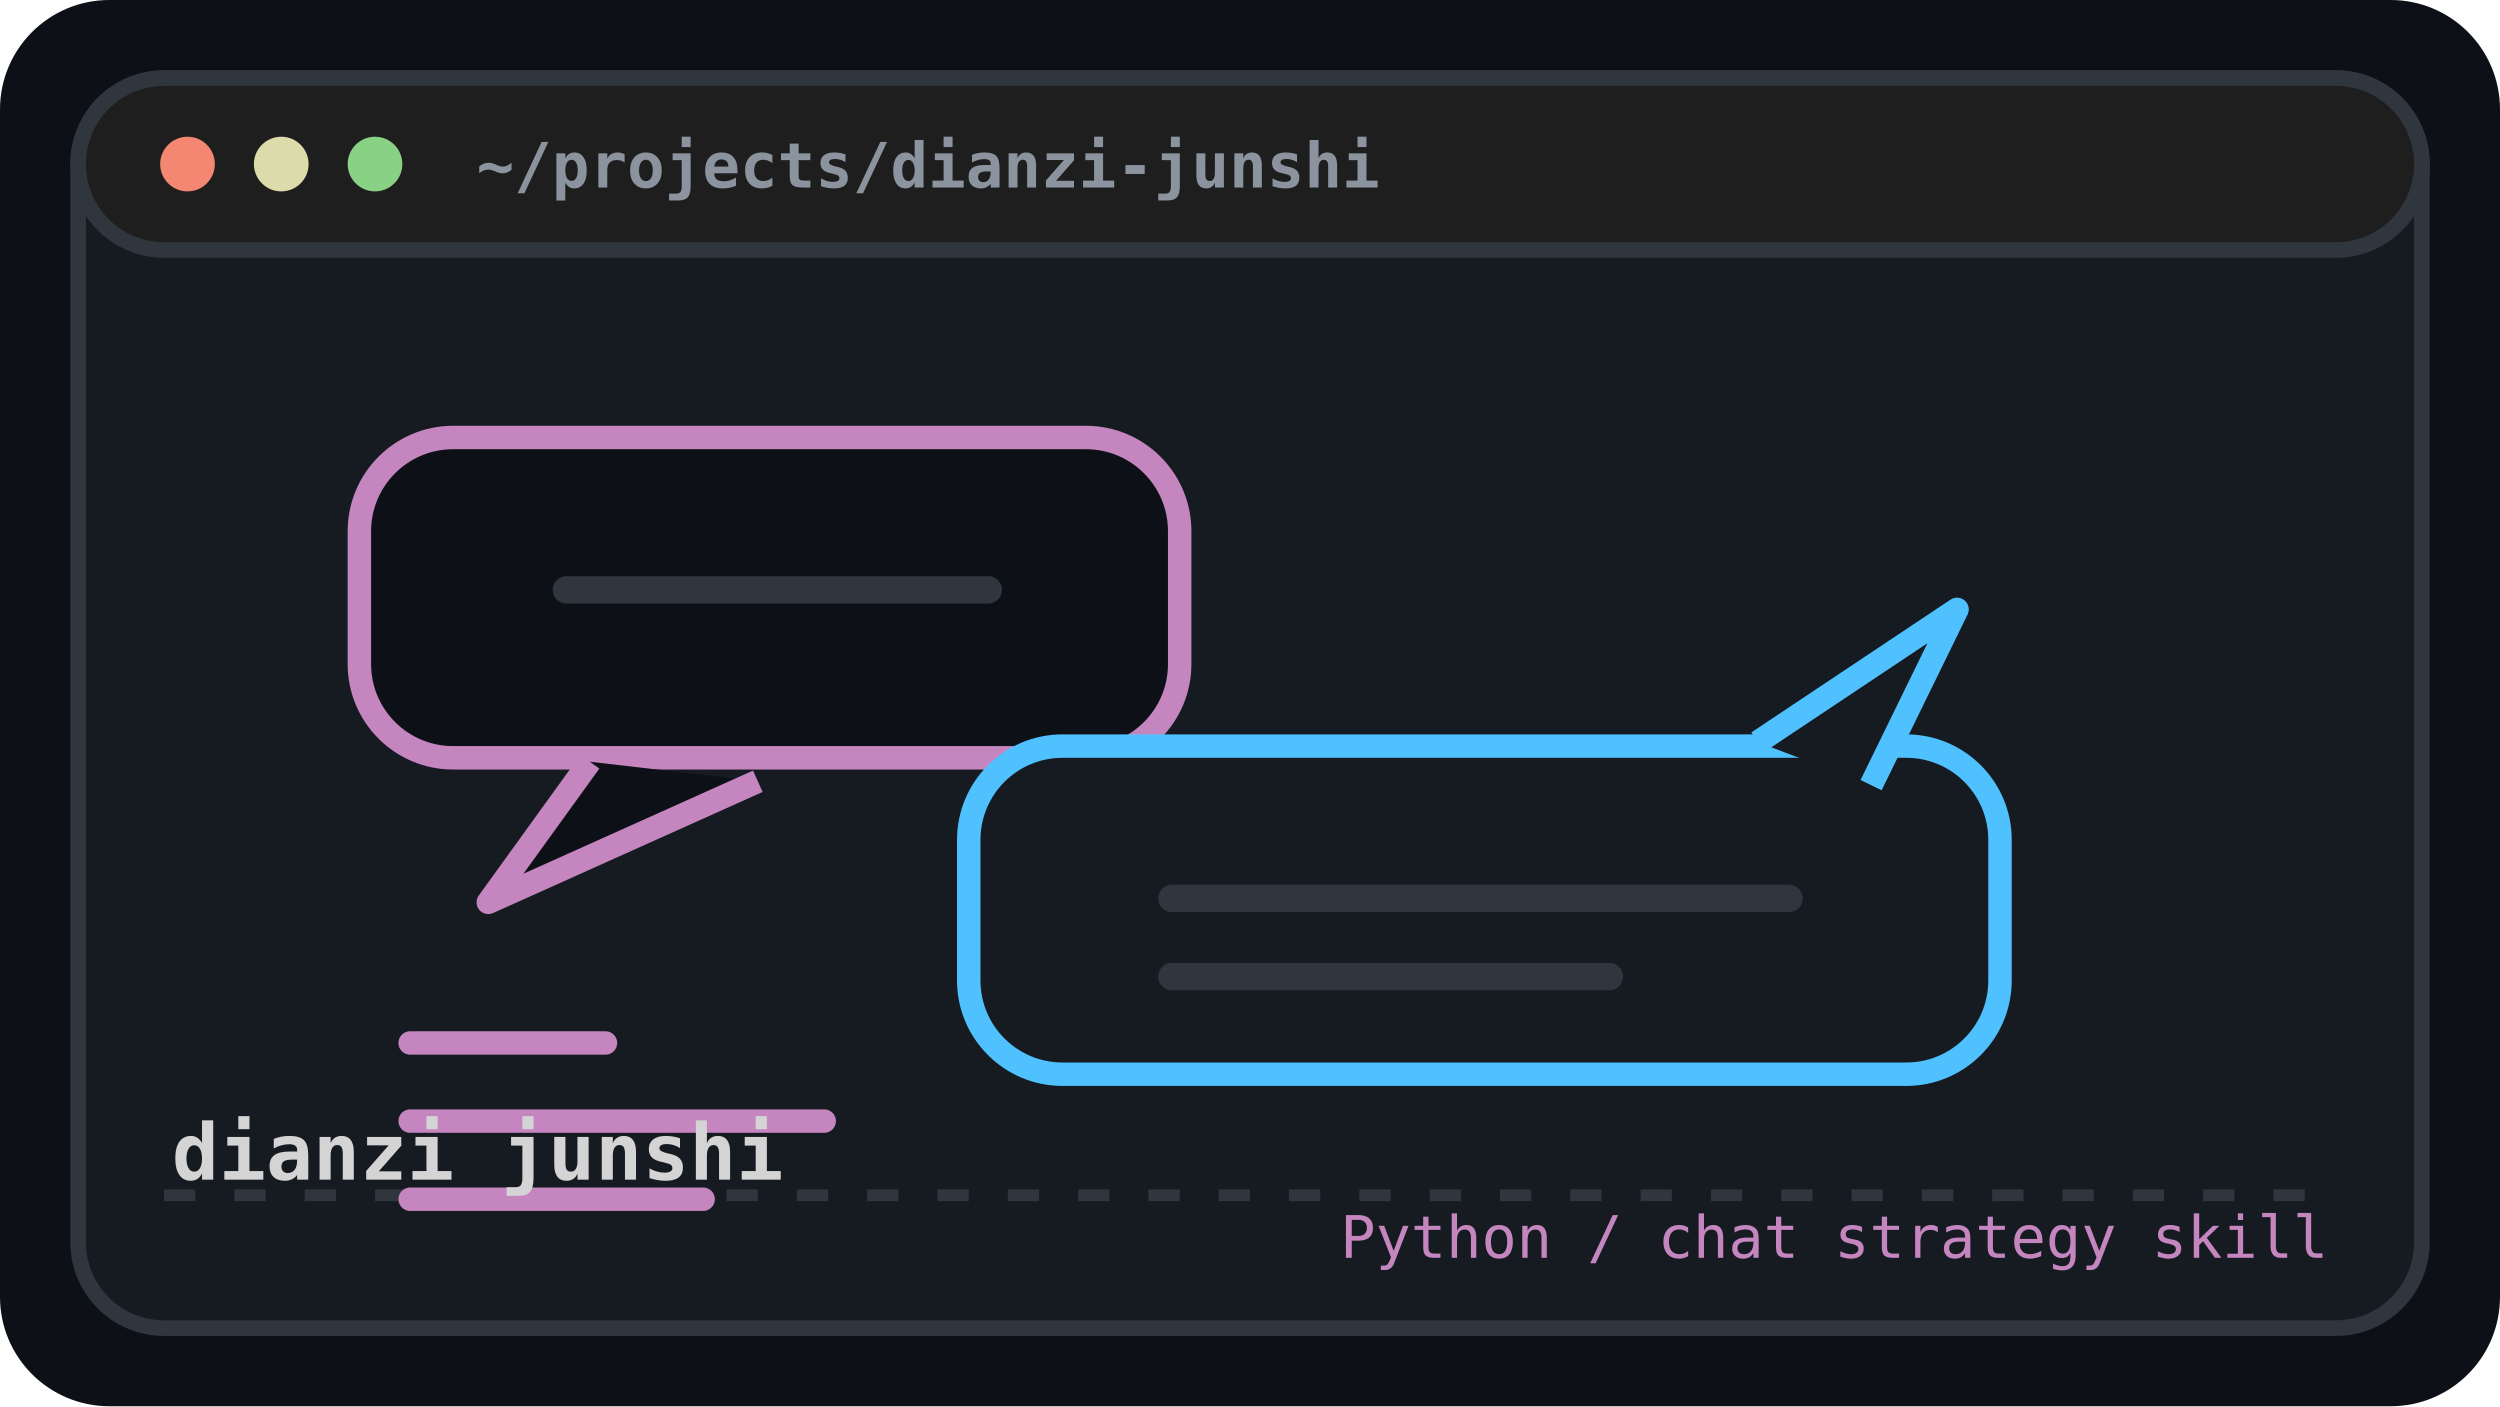
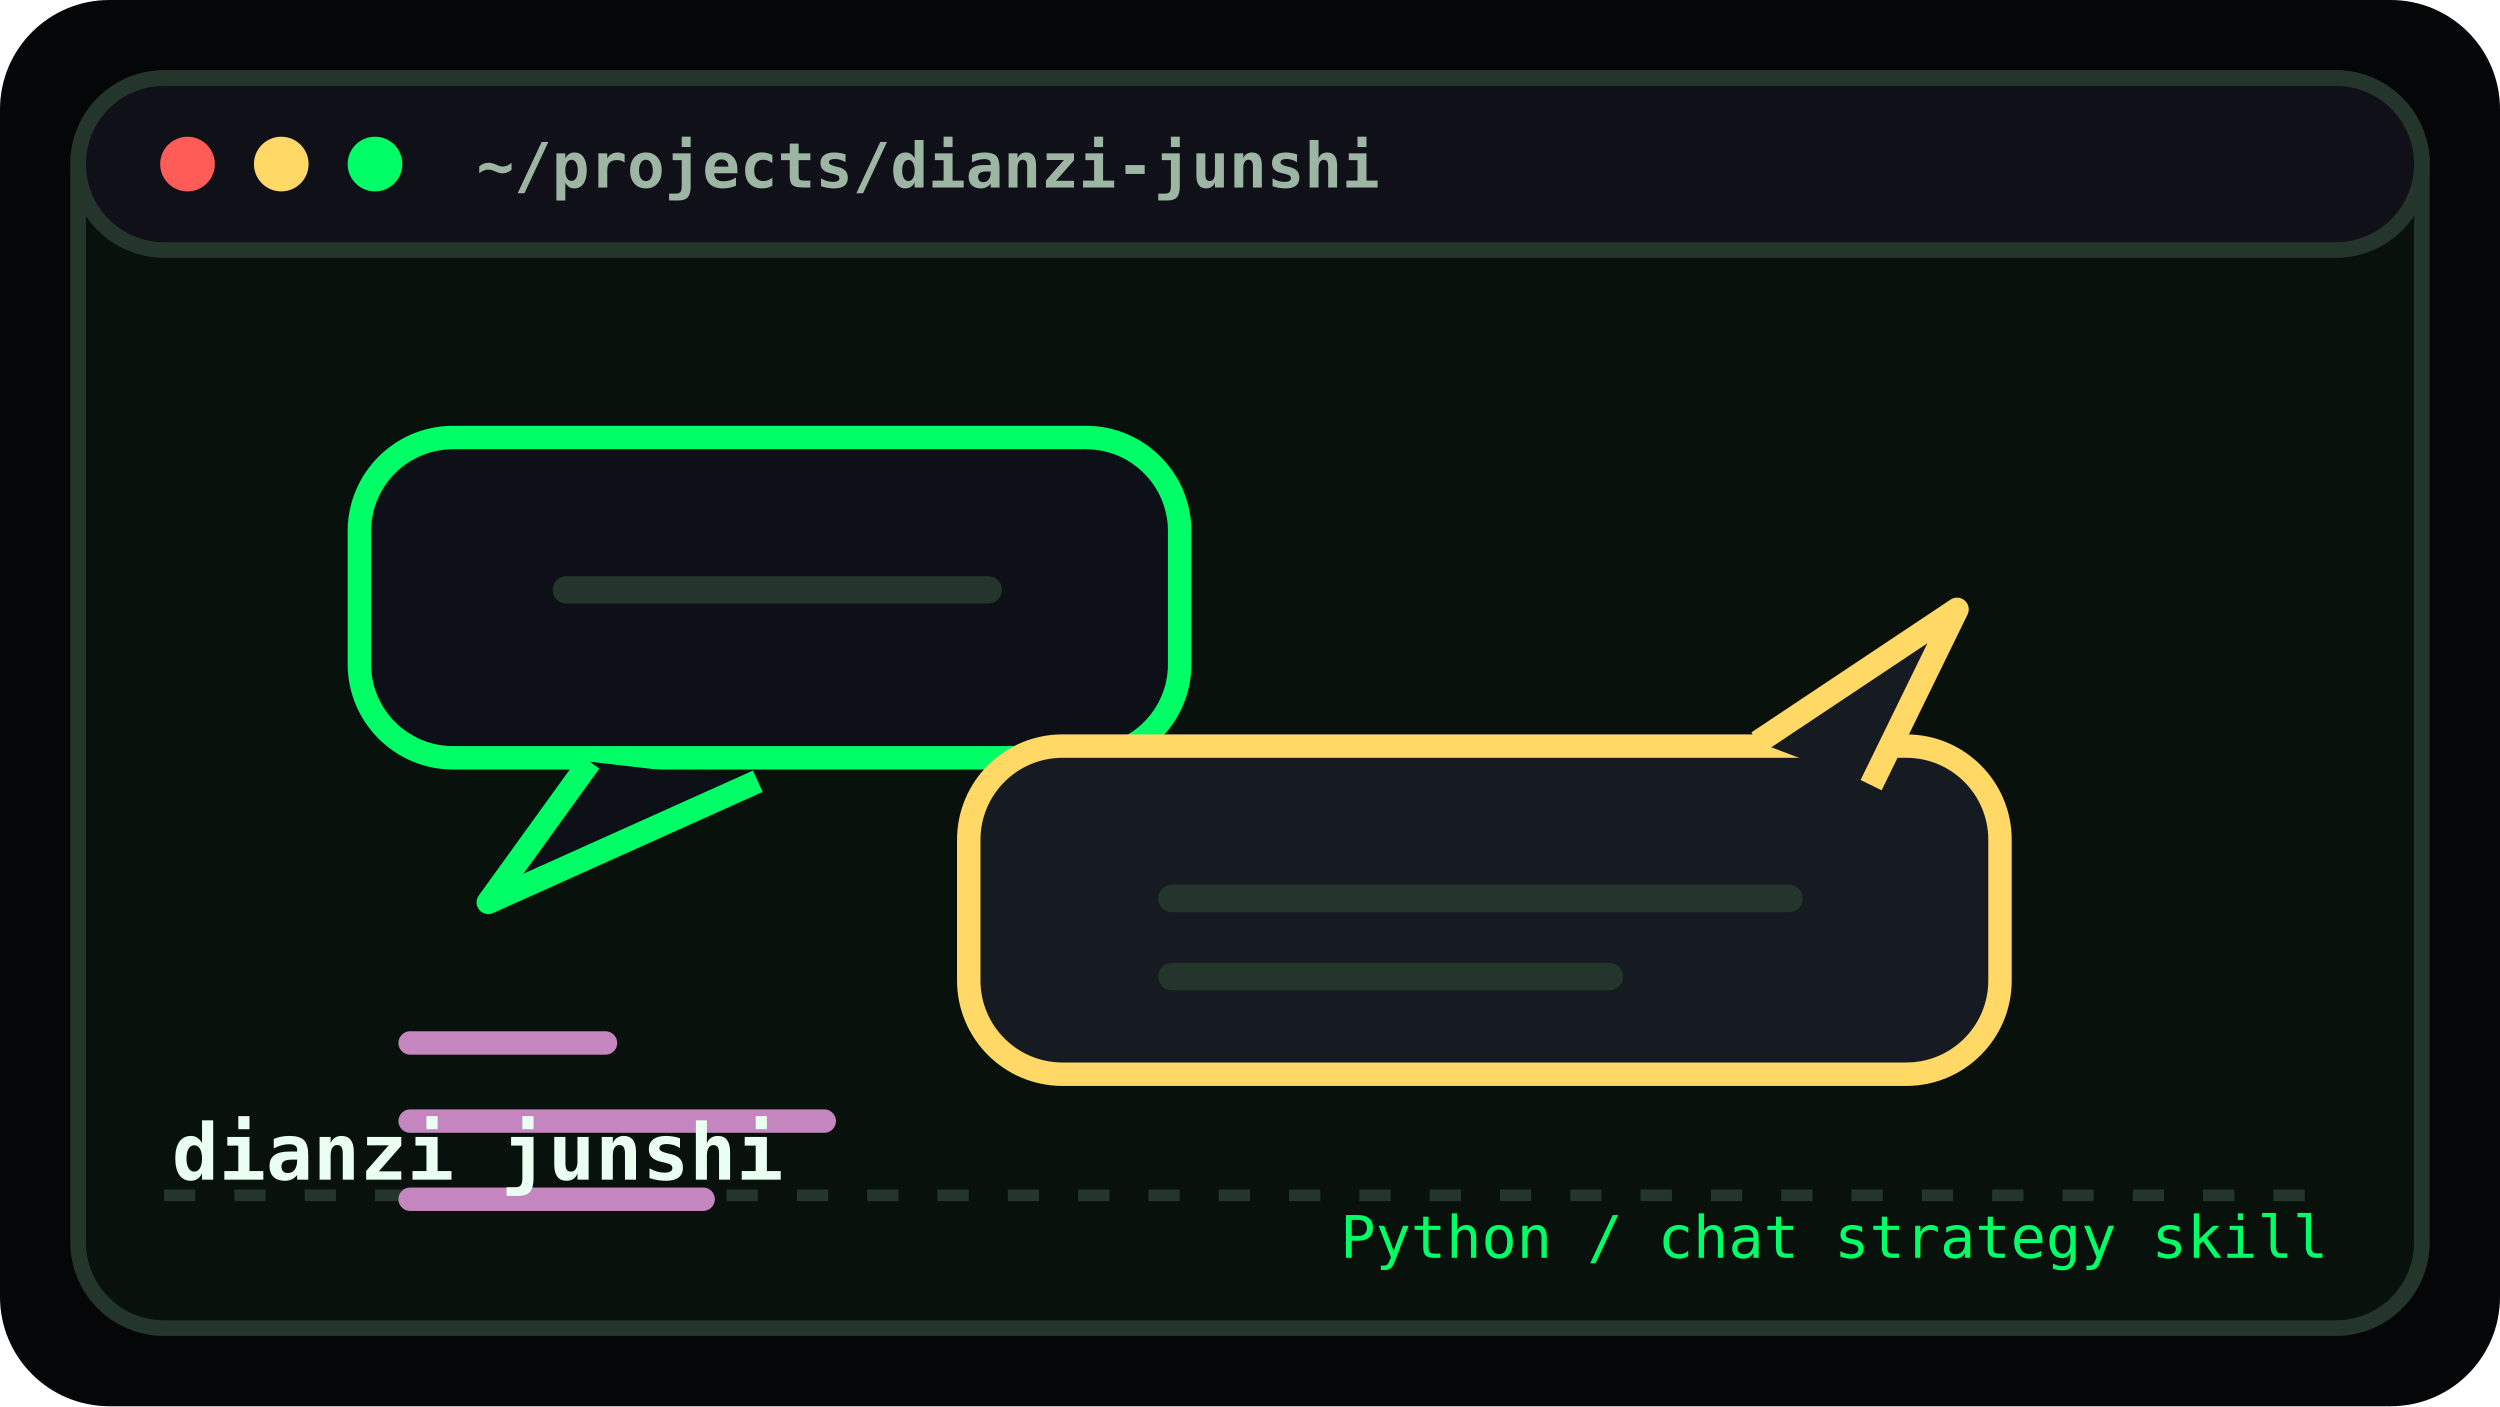
<svg xmlns="http://www.w3.org/2000/svg" viewBox="0 0 640 360" role="img" aria-labelledby="title desc">
-   <rect width="640" height="360" rx="28" fill="#0d1117" />
-   <rect x="20" y="20" width="600" height="320" rx="22" fill="#161b22" stroke="#30363d" stroke-width="4" />
-   <rect x="20" y="20" width="600" height="44" rx="22" fill="#1e1e1e" stroke="#30363d" stroke-width="4" />
-   <circle cx="48" cy="42" r="7" fill="#f48771" />
-   <circle cx="72" cy="42" r="7" fill="#dcdcaa" />
-   <circle cx="96" cy="42" r="7" fill="#89d185" />
-   <text x="122" y="48" font-family="Cascadia Code, Consolas, monospace" font-size="16" font-weight="800" fill="#8b949e">~/projects/dianzi-junshi</text>
-   <path d="M42 306 H598" stroke="#30363d" stroke-width="3" stroke-dasharray="8 10" />
-   <rect x="92" y="112" width="210" height="82" rx="24" fill="#0d1117" stroke="#c586c0" stroke-width="6" />
-   <rect x="248" y="191" width="264" height="84" rx="24" fill="#161b22" stroke="#4fc1ff" stroke-width="6" />
-   <path d="M145 151 H253 M300 230 H458 M300 250 H412" stroke="#30363d" stroke-width="7" stroke-linecap="round" />
-   <path d="M151 195 L125 231 L194 200" fill="#0d1117" stroke="#c586c0" stroke-width="6" stroke-linejoin="round" />
-   <path d="M450 190 L501 156 L479 201" fill="#161b22" stroke="#4fc1ff" stroke-width="6" stroke-linejoin="round" />
+   <rect width="640" height="360" rx="28" fill="#050608" />
+   <rect x="20" y="20" width="600" height="320" rx="22" fill="#08110c" stroke="#24352b" stroke-width="4" />
+   <rect x="20" y="20" width="600" height="44" rx="22" fill="#101018" stroke="#24352b" stroke-width="4" />
+   <circle cx="48" cy="42" r="7" fill="#ff5c57" />
+   <circle cx="72" cy="42" r="7" fill="#ffd866" />
+   <circle cx="96" cy="42" r="7" fill="#00ff66" />
+   <text x="122" y="48" font-family="Terminal, Fixedsys, Lucida Console, Cascadia Code, Consolas, monospace" font-size="16" font-weight="800" fill="#9db5a3">~/projects/dianzi-junshi</text>
+   <path d="M42 306 H598" stroke="#24352b" stroke-width="3" stroke-dasharray="8 10" />
+   <rect x="92" y="112" width="210" height="82" rx="24" fill="#0d1117" stroke="#00ff66" stroke-width="6" />
+   <rect x="248" y="191" width="264" height="84" rx="24" fill="#161b22" stroke="#ffd866" stroke-width="6" />
+   <path d="M145 151 H253 M300 230 H458 M300 250 H412" stroke="#24352b" stroke-width="7" stroke-linecap="round" />
+   <path d="M151 195 L125 231 L194 200" fill="#0d1117" stroke="#00ff66" stroke-width="6" stroke-linejoin="round" />
+   <path d="M450 190 L501 156 L479 201" fill="#161b22" stroke="#ffd866" stroke-width="6" stroke-linejoin="round" />
  <path d="M105 267 H155 M105 287 H211 M105 307 H180" stroke="#c586c0" stroke-width="6" stroke-linecap="round" />
-   <text x="44" y="302" font-family="Cascadia Code, Consolas, monospace" font-size="20" font-weight="800" fill="#d4d4d4">dianzi junshi</text>
-   <text x="596" y="322" text-anchor="end" font-family="Cascadia Code, Consolas, monospace" font-size="15" fill="#c586c0">Python / chat strategy skill</text>
+   <text x="44" y="302" font-family="Terminal, Fixedsys, Lucida Console, Cascadia Code, Consolas, monospace" font-size="20" font-weight="800" fill="#eafff1">dianzi junshi</text>
+   <text x="596" y="322" text-anchor="end" font-family="Terminal, Fixedsys, Lucida Console, Cascadia Code, Consolas, monospace" font-size="15" fill="#00ff66">Python / chat strategy skill</text>
</svg>
